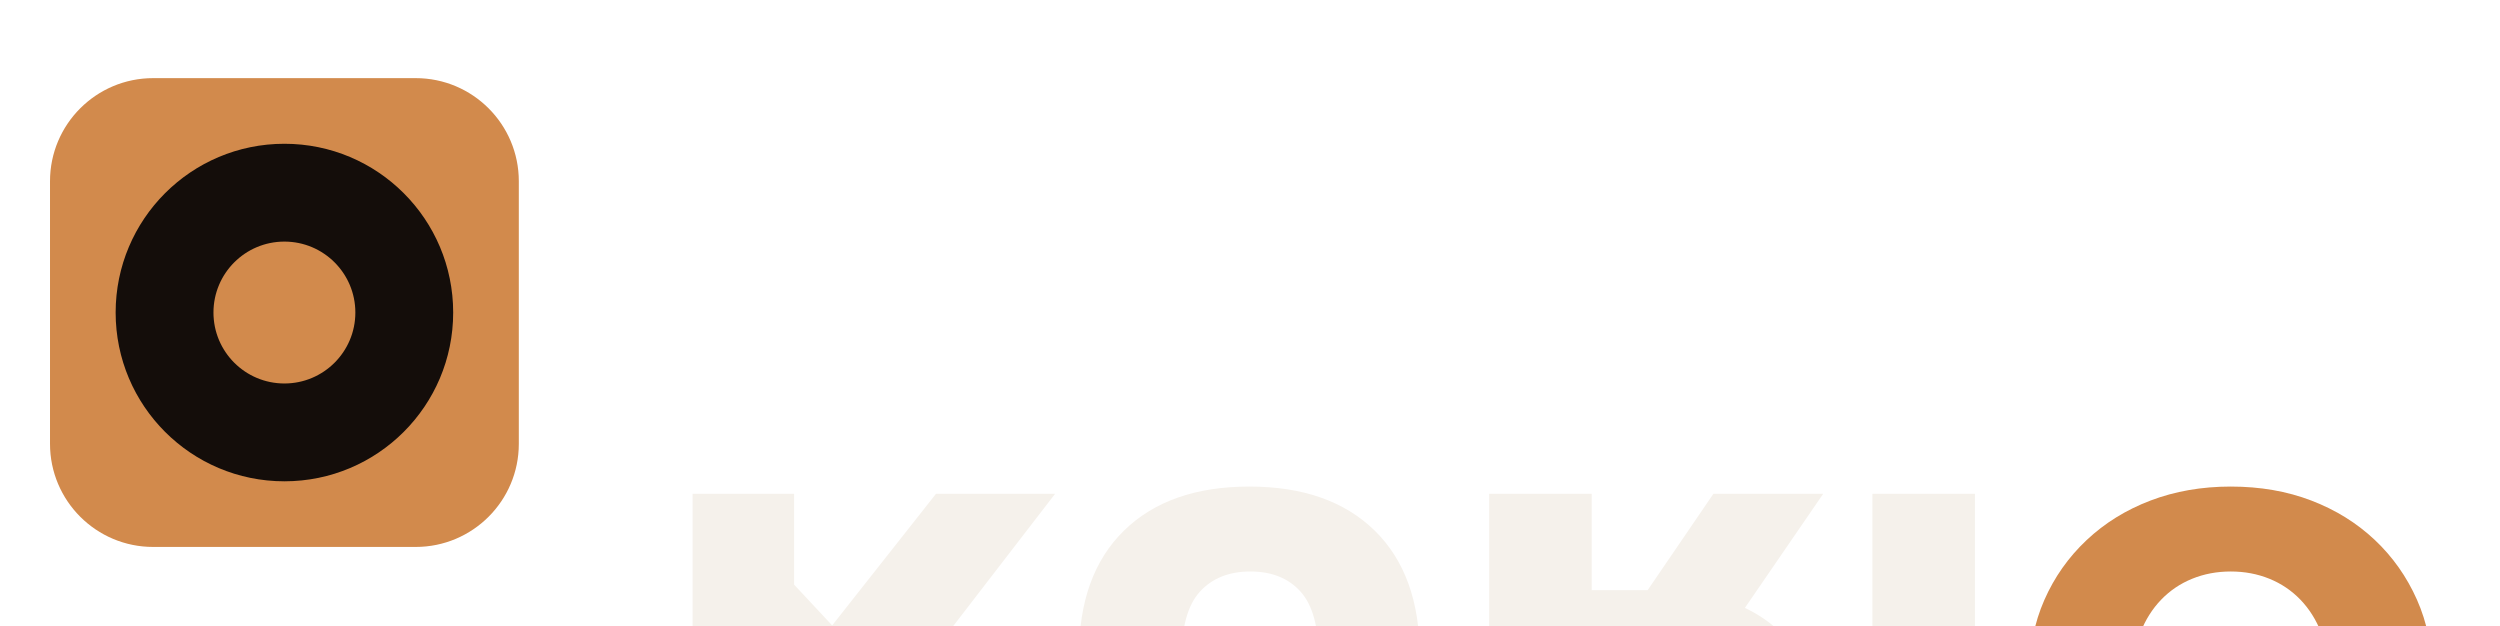
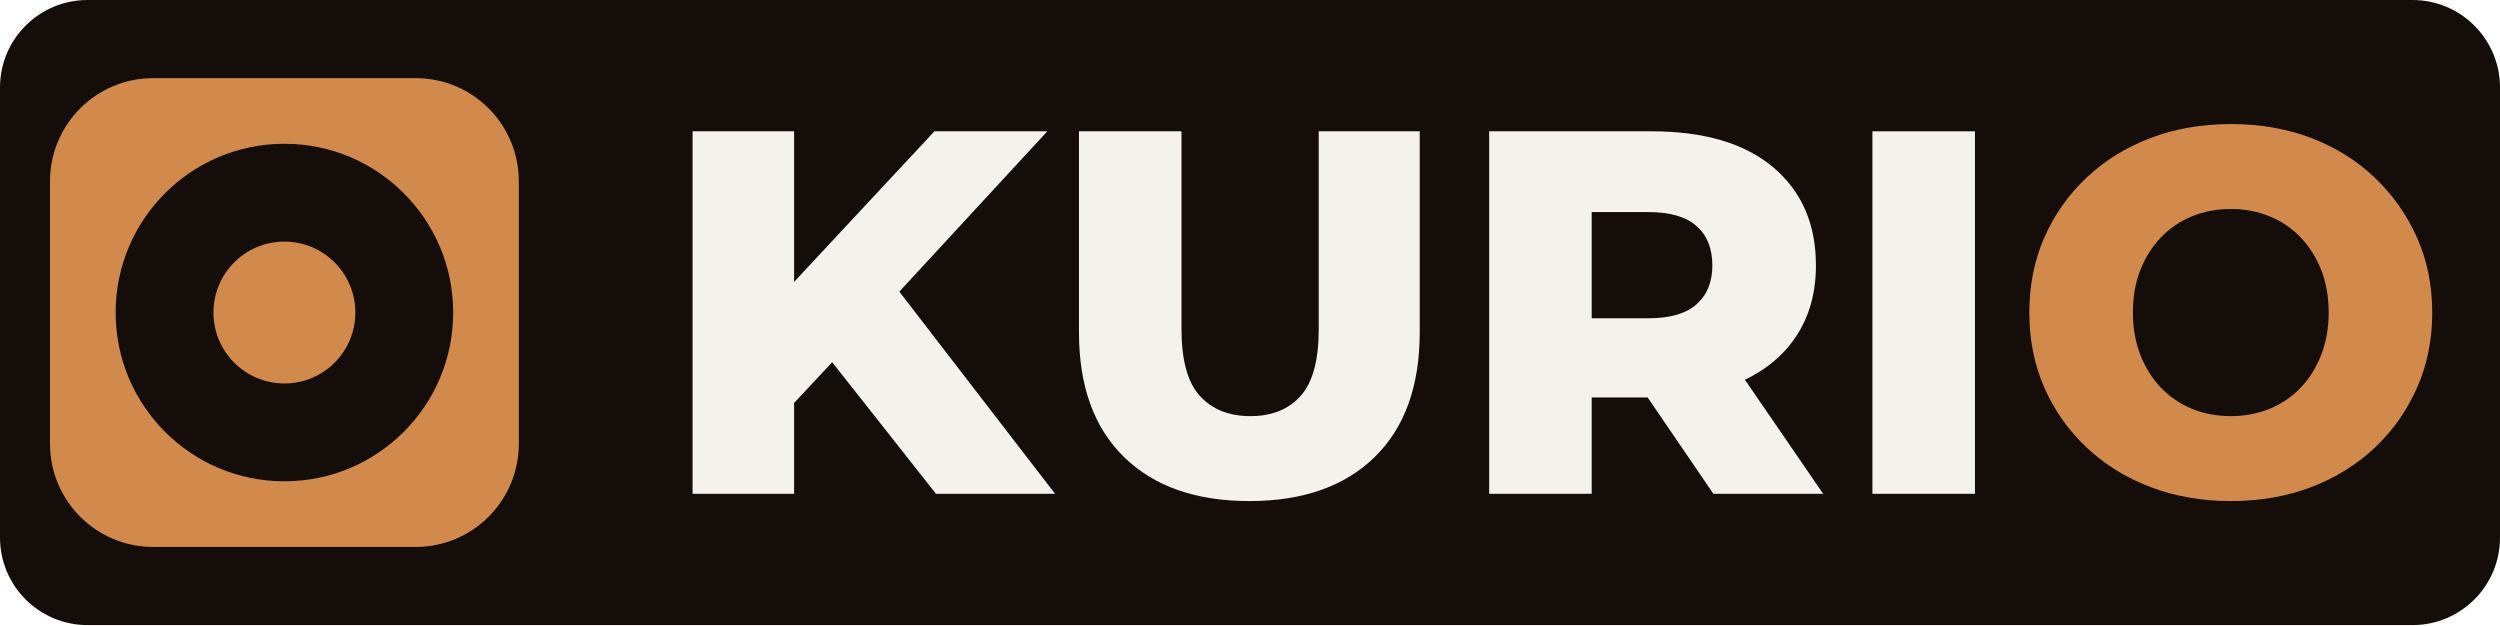
<svg xmlns="http://www.w3.org/2000/svg" viewBox="0 0 799.9 200" role="img" aria-label="Kurio">
+   <rect width="799.9" height="200" rx="28" fill="#140D0A" />
  <rect x="16" y="25.0" width="150" height="150" rx="33.0" fill="#D28A4C" />
  <circle cx="91.0" cy="100.0" r="54.0" fill="#140D0A" />
  <circle cx="91.0" cy="100.0" r="22.7" fill="#D28A4C" />
-   <path fill="#F5F1EB" transform="translate(210.00 158.00) scale(0.1657)" d="M247 155 236 377 537 700H755L455 375L345 260ZM70 0V700H266V0ZM540 0 312 289 441 427 770 0Z" />
-   <path fill="#F5F1EB" transform="translate(334.62 158.00) scale(0.1657)" d="M393 -14Q238 -14 151.0 71.0Q64 156 64 312V700H262V318Q262 228 297.5 189.0Q333 150 395 150Q457 150 492.0 189.0Q527 228 527 318V700H722V312Q722 156 635.0 71.0Q548 -14 393 -14Z" />
-   <path fill="#F5F1EB" transform="translate(464.87 158.00) scale(0.1657)" d="M70 0V700H383Q536 700 618.5 630.5Q701 561 701 441Q701 362 663.0 304.5Q625 247 555.5 216.5Q486 186 390 186H180L268 269V0ZM503 0 329 255H540L715 0ZM268 248 180 339H378Q440 339 470.5 366.0Q501 393 501 441Q501 490 470.5 517.0Q440 544 378 544H180L268 635Z" />
-   <path fill="#F5F1EB" transform="translate(587.50 158.00) scale(0.1657)" d="M70 0V700H268V0Z" />
-   <path fill="#D28A4C" transform="translate(643.67 158.00) scale(0.1657)" d="M423 -14Q339 -14 268.0 13.0Q197 40 144.5 89.5Q92 139 63.0 205.0Q34 271 34 350Q34 429 63.0 495.0Q92 561 144.5 610.5Q197 660 268.0 687.0Q339 714 423 714Q508 714 578.5 687.0Q649 660 701.0 610.5Q753 561 782.5 495.0Q812 429 812 350Q812 271 782.5 204.5Q753 138 701.0 89.0Q649 40 578.5 13.0Q508 -14 423 -14ZM423 150Q463 150 497.5 164.0Q532 178 557.5 204.5Q583 231 597.5 268.0Q612 305 612 350Q612 396 597.5 432.5Q583 469 557.5 495.5Q532 522 497.5 536.0Q463 550 423 550Q383 550 348.5 536.0Q314 522 288.5 495.5Q263 469 248.5 432.5Q234 396 234 350Q234 305 248.5 268.0Q263 231 288.5 204.5Q314 178 348.5 164.0Q383 150 423 150Z" />
+   <path fill="#F5F1EB" transform="translate(210.00 158.00) scale(0.1657 -0.1657)" d="M247 155 236 377 537 700H755L455 375L345 260ZM70 0V700H266V0ZM540 0 312 289 441 427 770 0Z" />
+   <path fill="#F5F1EB" transform="translate(334.62 158.00) scale(0.1657 -0.1657)" d="M393 -14Q238 -14 151.0 71.0Q64 156 64 312V700H262V318Q262 228 297.5 189.0Q333 150 395 150Q457 150 492.0 189.0Q527 228 527 318V700H722V312Q722 156 635.0 71.0Q548 -14 393 -14Z" />
+   <path fill="#F5F1EB" transform="translate(464.87 158.00) scale(0.1657 -0.1657)" d="M70 0V700H383Q536 700 618.5 630.5Q701 561 701 441Q701 362 663.0 304.5Q625 247 555.5 216.5Q486 186 390 186H180L268 269V0ZM503 0 329 255H540L715 0ZM268 248 180 339H378Q440 339 470.5 366.0Q501 393 501 441Q501 490 470.5 517.0Q440 544 378 544H180L268 635Z" />
+   <path fill="#F5F1EB" transform="translate(587.50 158.00) scale(0.1657 -0.1657)" d="M70 0V700H268V0Z" />
+   <path fill="#D28A4C" transform="translate(643.67 158.00) scale(0.1657 -0.1657)" d="M423 -14Q339 -14 268.0 13.0Q197 40 144.5 89.5Q92 139 63.0 205.0Q34 271 34 350Q34 429 63.0 495.0Q92 561 144.5 610.5Q197 660 268.0 687.0Q339 714 423 714Q508 714 578.5 687.0Q649 660 701.0 610.5Q753 561 782.5 495.0Q812 429 812 350Q812 271 782.5 204.5Q753 138 701.0 89.0Q649 40 578.5 13.0Q508 -14 423 -14ZM423 150Q463 150 497.5 164.0Q532 178 557.5 204.5Q583 231 597.5 268.0Q612 305 612 350Q612 396 597.5 432.5Q583 469 557.5 495.5Q532 522 497.5 536.0Q463 550 423 550Q383 550 348.5 536.0Q314 522 288.5 495.5Q263 469 248.5 432.5Q234 396 234 350Q234 305 248.5 268.0Q263 231 288.5 204.5Q314 178 348.5 164.0Q383 150 423 150Z" />
</svg>
